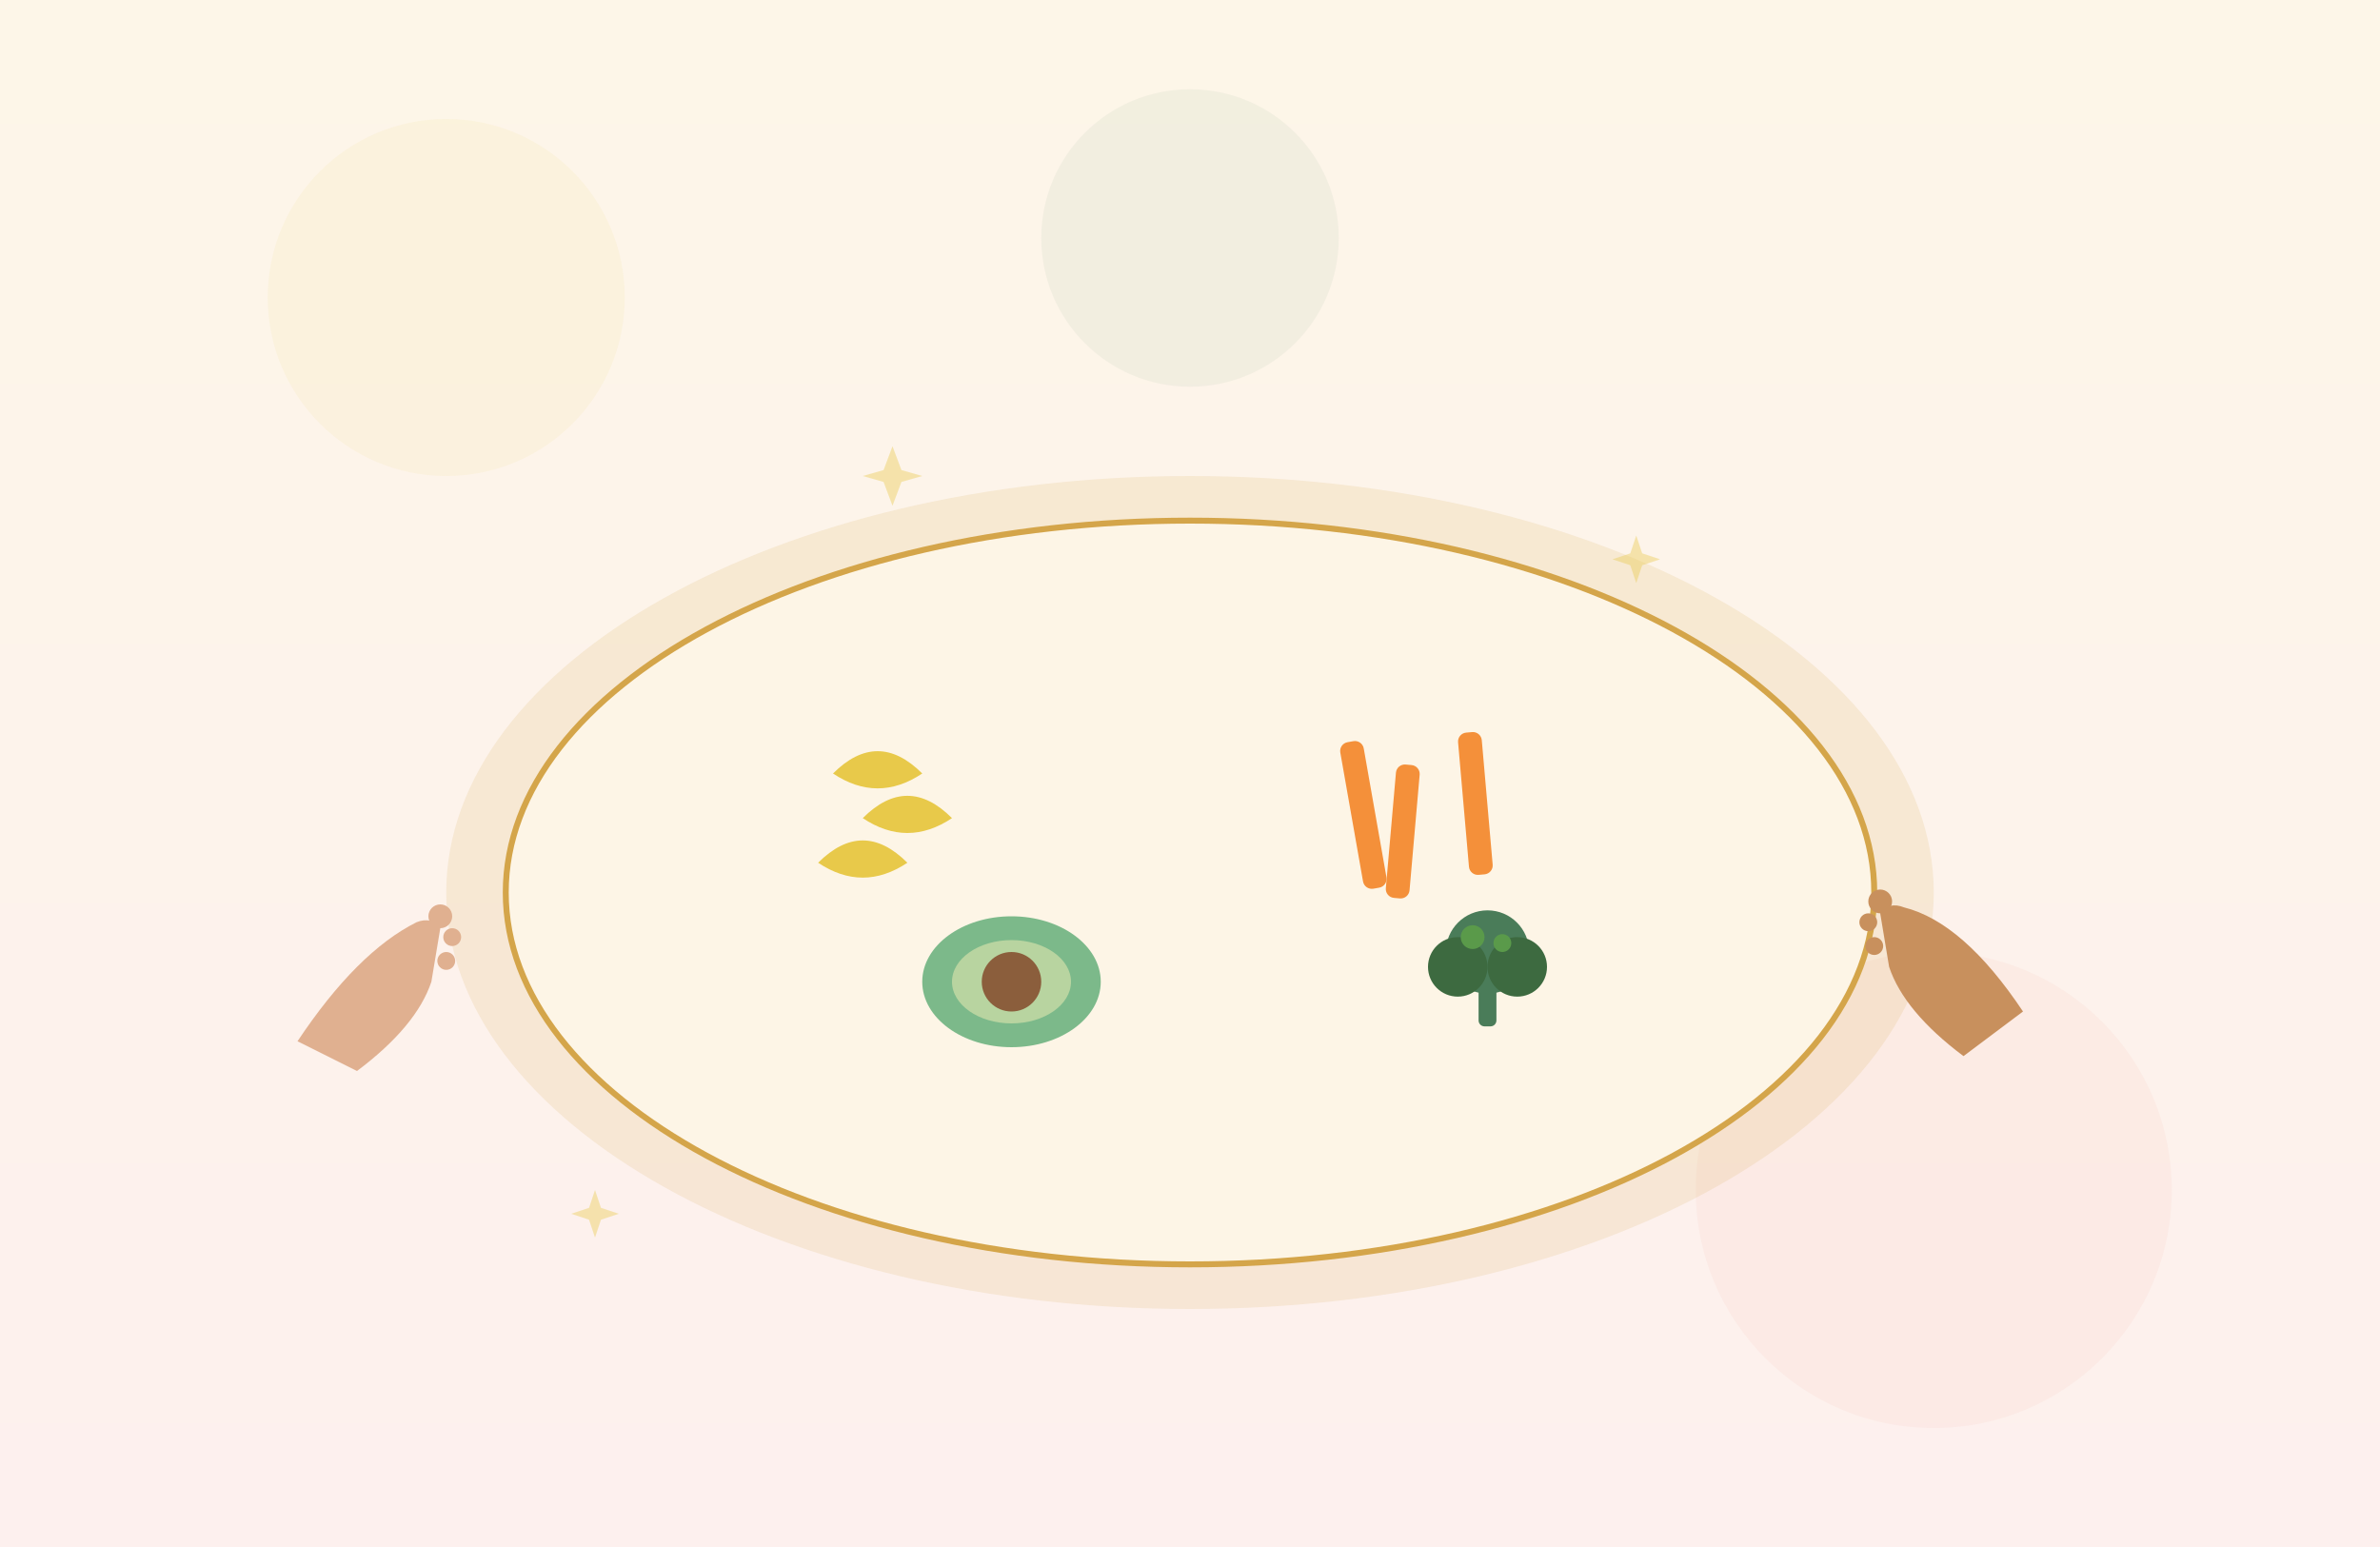
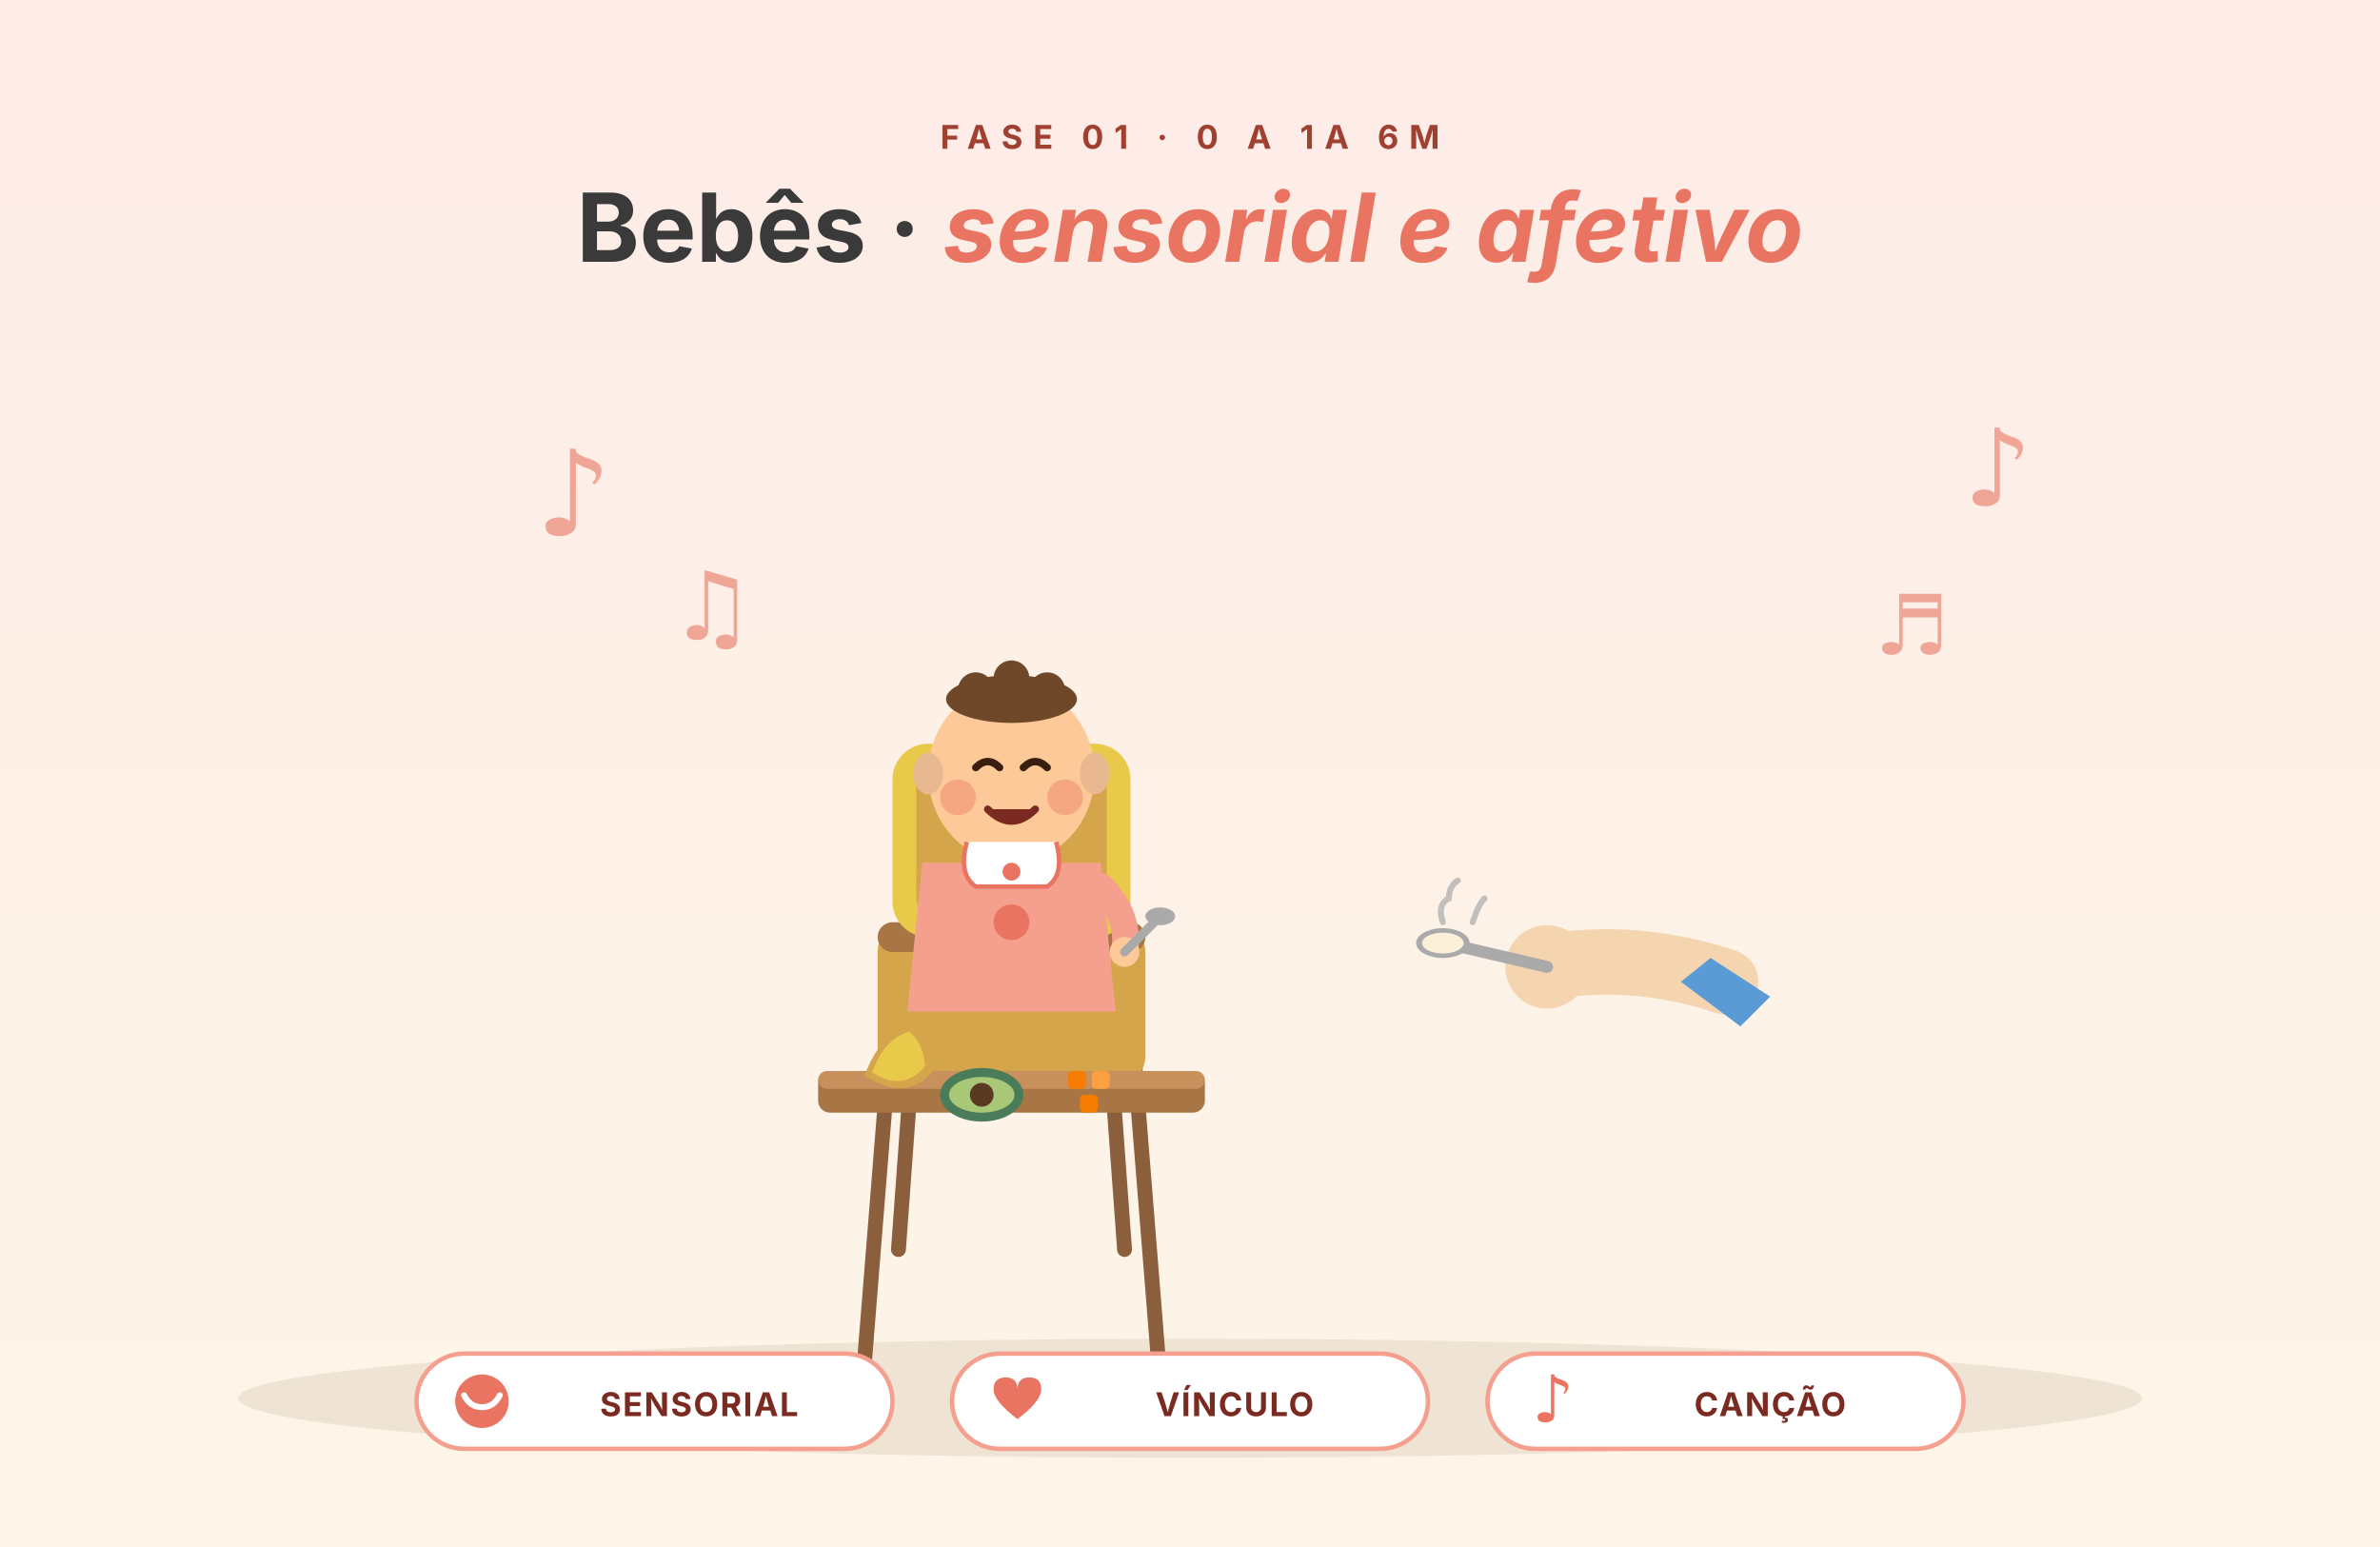
<svg xmlns="http://www.w3.org/2000/svg" viewBox="0 0 800 520">
  <defs>
-     <linearGradient id="bg-beb" x1="0" x2="0" y1="0" y2="1">
-       <stop offset="0" stop-color="#fdf6e8" />
-       <stop offset="1" stop-color="#fdf0ee" />
+     <linearGradient id="bg-bebes" x1="0" x2="0" y1="0" y2="1">
+       <stop offset="0" stop-color="#fdebe7" />
+       <stop offset="1" stop-color="#fdf6e8" />
    </linearGradient>
  </defs>
-   <rect width="800" height="520" fill="url(#bg-beb)" />
-   <circle cx="150" cy="100" r="60" fill="#E8C94A" opacity="0.08" />
-   <circle cx="650" cy="400" r="80" fill="#E87461" opacity="0.06" />
-   <circle cx="400" cy="80" r="50" fill="#4A7C59" opacity="0.06" />
-   <ellipse cx="400" cy="300" rx="250" ry="140" fill="#D4A54A" opacity="0.15" />
-   <ellipse cx="400" cy="300" rx="230" ry="125" fill="#fdf5e6" />
-   <ellipse cx="400" cy="300" rx="230" ry="125" fill="none" stroke="#D4A54A" stroke-width="2" />
-   <g transform="translate(280 260)">
-     <path d="M0 0 Q15 -15 30 0 Q15 10 0 0Z" fill="#E8C94A" />
-     <path d="M10 15 Q25 0 40 15 Q25 25 10 15Z" fill="#E8C94A" />
-     <path d="M-5 30 Q10 15 25 30 Q10 40 -5 30Z" fill="#E8C94A" />
+   <rect width="800" height="520" fill="url(#bg-bebes)" />
+   <text x="400" y="50" text-anchor="middle" font-family="Inter,sans-serif" font-size="11" font-weight="700" letter-spacing="3.5" fill="#a04030">FASE 01 · 0 A 1A 6M</text>
+   <text x="400" y="88" text-anchor="middle" font-family="Inter,sans-serif" font-size="32" font-weight="700" fill="#3a3a3a">Bebês · <tspan font-style="italic" fill="#E87461">sensorial e afetivo</tspan>
+   </text>
+   <ellipse cx="400" cy="470" rx="320" ry="20" fill="#8B5E3C" opacity="0.12" />
+   <g transform="translate(340,340)">
+     <line x1="-40" y1="0" x2="-50" y2="125" stroke="#8B5E3C" stroke-width="5" stroke-linecap="round" />
+     <line x1="40" y1="0" x2="50" y2="125" stroke="#8B5E3C" stroke-width="5" stroke-linecap="round" />
+     <line x1="-30" y1="-30" x2="-38" y2="80" stroke="#8B5E3C" stroke-width="5" stroke-linecap="round" />
+     <line x1="30" y1="-30" x2="38" y2="80" stroke="#8B5E3C" stroke-width="5" stroke-linecap="round" />
+     <rect x="-45" y="-30" width="90" height="55" rx="10" fill="#D4A54A" />
+     <rect x="-45" y="-30" width="90" height="10" rx="5" fill="#a87545" />
+     <rect x="-40" y="-90" width="80" height="65" rx="12" fill="#E8C94A" />
+     <rect x="-32" y="-82" width="64" height="50" rx="6" fill="#D4A54A" />
+     <rect x="-65" y="20" width="130" height="14" rx="4" fill="#a87545" />
+     <rect x="-65" y="20" width="130" height="6" rx="3" fill="#c8905d" />
  </g>
-   <g transform="translate(340 330)">
-     <ellipse cx="0" cy="0" rx="30" ry="22" fill="#7CB98A" />
-     <ellipse cx="0" cy="0" rx="20" ry="14" fill="#b8d4a0" />
-     <circle cx="0" cy="0" r="10" fill="#8B5E3C" />
+   <g transform="translate(340,290)">
+     <path d="M-30 0 L 30 0 L 35 50 L -35 50 Z" fill="#F5A08F" />
+     <circle cx="0" cy="20" r="6" fill="#E87461" />
+     <path d="M30 8 Q 40 18 38 30" stroke="#F5A08F" stroke-width="9" fill="none" stroke-linecap="round" />
+     <circle cx="38" cy="30" r="5" fill="#fdc998" />
+     <line x1="38" y1="30" x2="48" y2="20" stroke="#aaa" stroke-width="3" stroke-linecap="round" />
+     <ellipse cx="50" cy="18" rx="5" ry="3" fill="#aaa" />
+     <path d="M-8 -6 L 8 -6 L 9 0 L -9 0 Z" fill="#e8b890" />
+     <ellipse cx="0" cy="-30" rx="28" ry="30" fill="#fdc998" />
+     <ellipse cx="-28" cy="-30" rx="5" ry="7" fill="#e8b890" />
+     <ellipse cx="28" cy="-30" rx="5" ry="7" fill="#e8b890" />
+     <ellipse cx="0" cy="-55" rx="22" ry="8" fill="#6e4828" />
+     <circle cx="-12" cy="-58" r="6" fill="#6e4828" />
+     <circle cx="12" cy="-58" r="6" fill="#6e4828" />
+     <circle cx="0" cy="-62" r="6" fill="#6e4828" />
+     <path d="M-12 -32 Q -8 -36 -4 -32" stroke="#3a1f10" stroke-width="2.5" fill="none" stroke-linecap="round" />
+     <path d="M4 -32 Q 8 -36 12 -32" stroke="#3a1f10" stroke-width="2.5" fill="none" stroke-linecap="round" />
+     <circle cx="-18" cy="-22" r="6" fill="#E87461" opacity="0.4" />
+     <circle cx="18" cy="-22" r="6" fill="#E87461" opacity="0.4" />
+     <path d="M-8 -18 Q 0 -10 8 -18" stroke="#7a2a20" stroke-width="2.5" fill="#7a2a20" stroke-linecap="round" />
+     <path d="M-15 -7 Q -18 4 -12 8 L 12 8 Q 18 4 15 -7" fill="#fff" stroke="#E87461" stroke-width="1.5" />
+     <circle cx="0" cy="3" r="3" fill="#E87461" />
  </g>
-   <g transform="translate(450 250)" fill="#f4903a">
-     <rect x="0" y="0" width="8" height="50" rx="3" transform="rotate(-10)" />
-     <rect x="20" y="5" width="8" height="45" rx="3" transform="rotate(5)" />
-     <rect x="40" y="0" width="8" height="48" rx="3" transform="rotate(-5)" />
+   <g transform="translate(340,365)">
+     <g transform="translate(-40,0) rotate(20)">
+       <path d="M-10 0 Q -10 -16 0 -22 Q 8 -20 12 -12 Q 8 4 -10 0 Z" fill="#D4A54A" />
+       <path d="M-8 -2 Q -8 -14 -1 -19 Q 5 -17 8 -10 Q 4 1 -8 -2 Z" fill="#E8C94A" />
+     </g>
+     <g transform="translate(-10,3)">
+       <ellipse cx="0" cy="0" rx="14" ry="9" fill="#4A7C59" />
+       <ellipse cx="0" cy="0" rx="11" ry="6" fill="#a8c878" />
+       <circle cx="0" cy="0" r="4" fill="#5a3a23" />
+     </g>
+     <g transform="translate(25,0)">
+       <rect x="-6" y="-5" width="6" height="6" rx="1.5" fill="#f57c00" />
+       <rect x="2" y="-5" width="6" height="6" rx="1.5" fill="#FFA040" />
+       <rect x="-2" y="3" width="6" height="6" rx="1.5" fill="#f57c00" />
+     </g>
  </g>
-   <g transform="translate(500 320)">
-     <rect x="-3" y="5" width="6" height="20" rx="2" fill="#4A7C59" />
-     <circle cx="0" cy="0" r="14" fill="#4A7C59" />
-     <circle cx="-10" cy="5" r="10" fill="#3d6a40" />
-     <circle cx="10" cy="5" r="10" fill="#3d6a40" />
-     <circle cx="-5" cy="-5" r="4" fill="#5a9a4a" />
-     <circle cx="5" cy="-3" r="3" fill="#5a9a4a" />
+   <g transform="translate(580,330)">
+     <path d="M0 0 Q -30 -10 -60 -5" stroke="#f5d4b0" stroke-width="22" fill="none" stroke-linecap="round" />
+     <path d="M-5 -8 L 15 5 L 5 15 L -15 0 Z" fill="#5b9bd5" />
+     <circle cx="-60" cy="-5" r="14" fill="#f5d4b0" />
+     <line x1="-60" y1="-5" x2="-90" y2="-12" stroke="#aaa" stroke-width="4" stroke-linecap="round" />
+     <ellipse cx="-95" cy="-13" rx="9" ry="5" fill="#aaa" />
+     <ellipse cx="-95" cy="-13" rx="7" ry="3.5" fill="#fdf0d9" />
+     <path d="M-95 -20 Q -97 -26 -93 -28 Q -93 -32 -90 -34" stroke="#aaa" stroke-width="2" fill="none" stroke-linecap="round" opacity="0.7" />
+     <path d="M-85 -20 Q -83 -26 -81 -28" stroke="#aaa" stroke-width="2" fill="none" stroke-linecap="round" opacity="0.7" />
  </g>
-   <g>
-     <path d="M100 350 Q120 320 140 310 Q145 308 148 312 L145 330 Q140 345 120 360Z" fill="#e0b090" />
-     <circle cx="148" cy="308" r="4" fill="#e0b090" />
-     <circle cx="152" cy="315" r="3" fill="#e0b090" />
-     <circle cx="150" cy="323" r="3" fill="#e0b090" />
-     <path d="M680 340 Q660 310 640 305 Q635 303 632 307 L635 325 Q640 340 660 355Z" fill="#c8905d" />
-     <circle cx="632" cy="303" r="4" fill="#c8905d" />
-     <circle cx="628" cy="310" r="3" fill="#c8905d" />
-     <circle cx="630" cy="318" r="3" fill="#c8905d" />
+   <g fill="#E87461" opacity="0.6">
+     <text x="180" y="180" font-family="serif" font-size="40" font-weight="bold">♪</text>
+     <text x="225" y="215" font-family="serif" font-size="32" font-weight="bold">♫</text>
+     <text x="660" y="170" font-family="serif" font-size="36" font-weight="bold">♪</text>
+     <text x="630" y="220" font-family="serif" font-size="28" font-weight="bold">♬</text>
  </g>
-   <g fill="#E8C94A" opacity="0.4">
-     <path d="M300 150 L303 158 L310 160 L303 162 L300 170 L297 162 L290 160 L297 158Z" />
-     <path d="M550 180 L552 186 L558 188 L552 190 L550 196 L548 190 L542 188 L548 186Z" />
-     <path d="M200 400 L202 406 L208 408 L202 410 L200 416 L198 410 L192 408 L198 406Z" />
+   <g transform="translate(140,455)">
+     <rect width="160" height="32" rx="16" fill="#fff" stroke="#F5A08F" stroke-width="1.5" />
+     <circle cx="22" cy="16" r="9" fill="#E87461" />
+     <path d="M16 14 Q 18 18 22 18 Q 26 18 28 14" stroke="#fff" stroke-width="2" fill="none" stroke-linecap="round" />
+     <text x="95" y="21" text-anchor="middle" font-family="Inter,sans-serif" font-size="11" font-weight="700" fill="#7a2a20" letter-spacing="0.5">SENSORIAL</text>
+   </g>
+   <g transform="translate(320,455)">
+     <rect width="160" height="32" rx="16" fill="#fff" stroke="#F5A08F" stroke-width="1.5" />
+     <g transform="translate(22,16)">
+       <path d="M0 6 Q -8 0 -8 -4 Q -8 -8 -4 -8 Q 0 -8 0 -4 Q 0 -8 4 -8 Q 8 -8 8 -4 Q 8 0 0 6 Z" fill="#E87461" />
+     </g>
+     <text x="95" y="21" text-anchor="middle" font-family="Inter,sans-serif" font-size="11" font-weight="700" fill="#7a2a20" letter-spacing="0.5">VÍNCULO</text>
+   </g>
+   <g transform="translate(500,455)">
+     <rect width="160" height="32" rx="16" fill="#fff" stroke="#F5A08F" stroke-width="1.5" />
+     <text x="22" y="23" text-anchor="middle" font-family="serif" font-size="22" font-weight="bold" fill="#E87461">♪</text>
+     <text x="95" y="21" text-anchor="middle" font-family="Inter,sans-serif" font-size="11" font-weight="700" fill="#7a2a20" letter-spacing="0.5">CANÇÃO</text>
  </g>
</svg>
